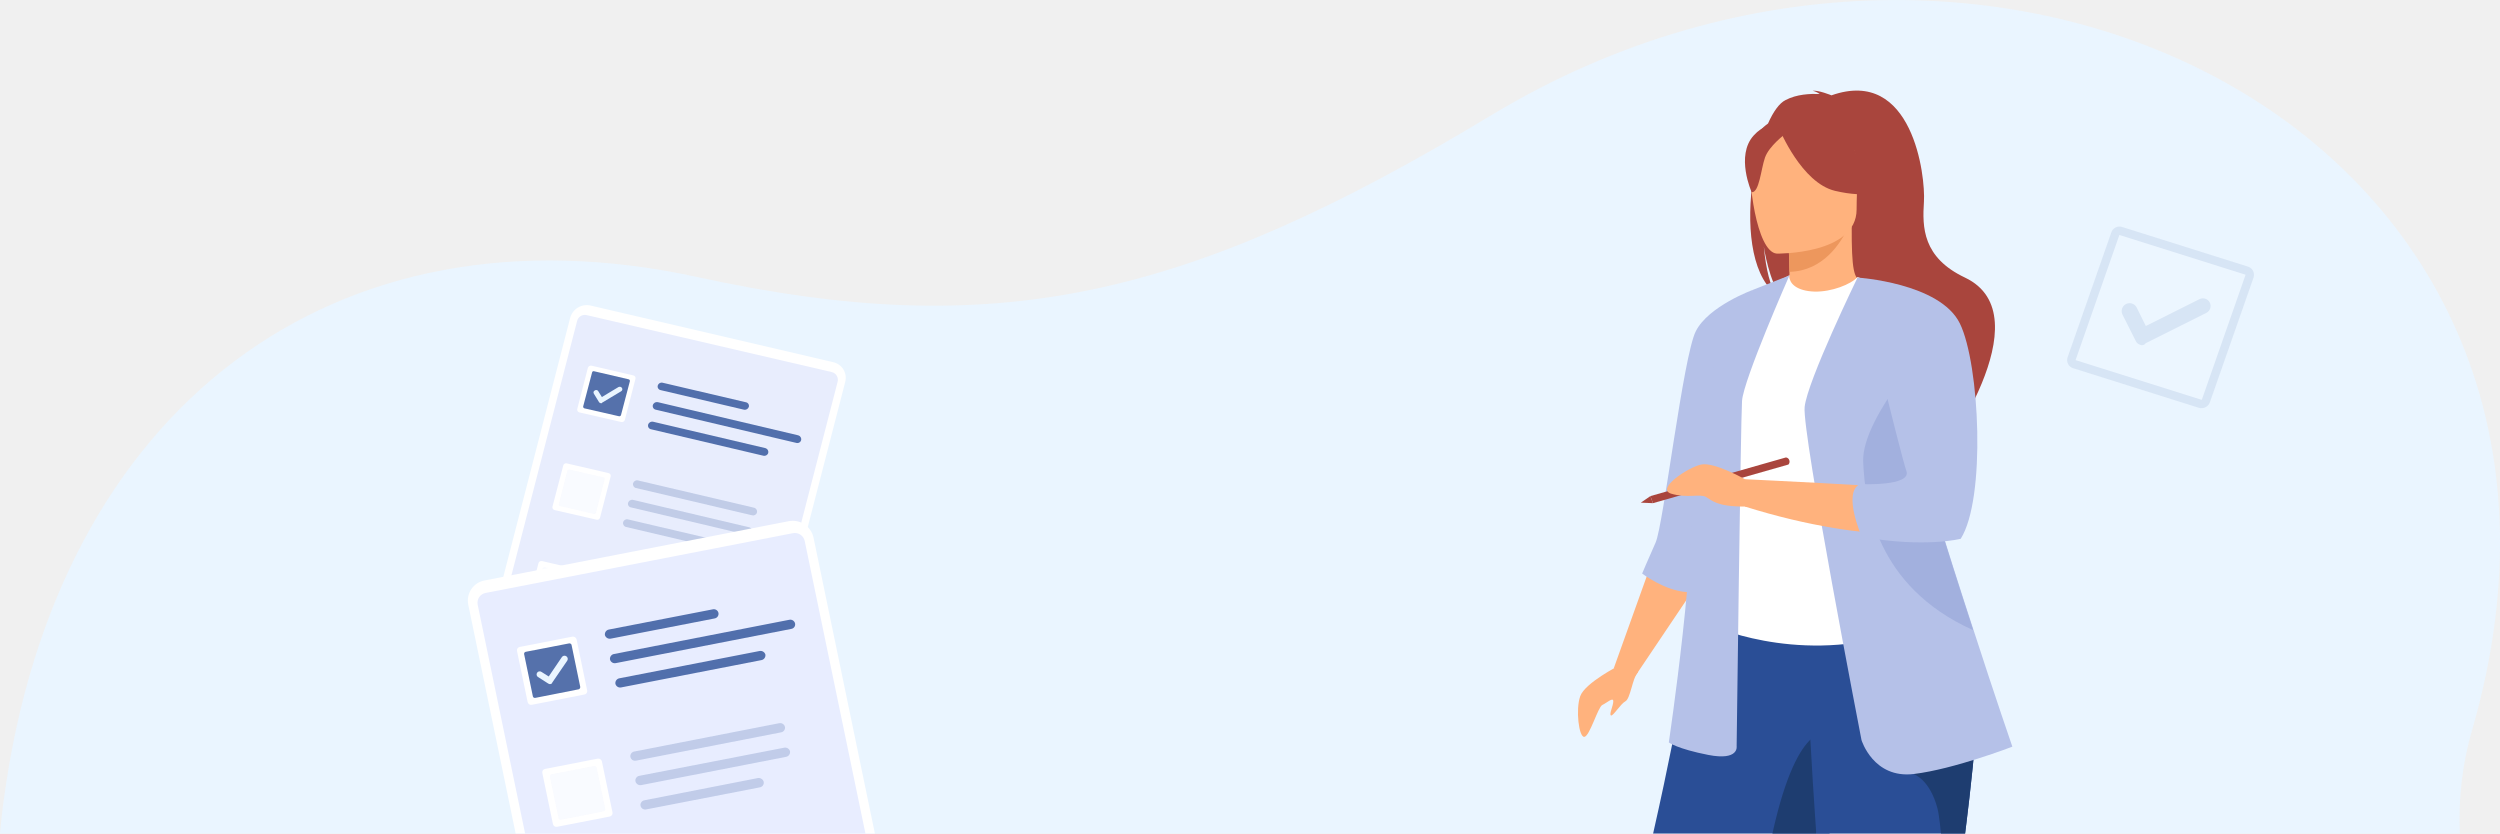
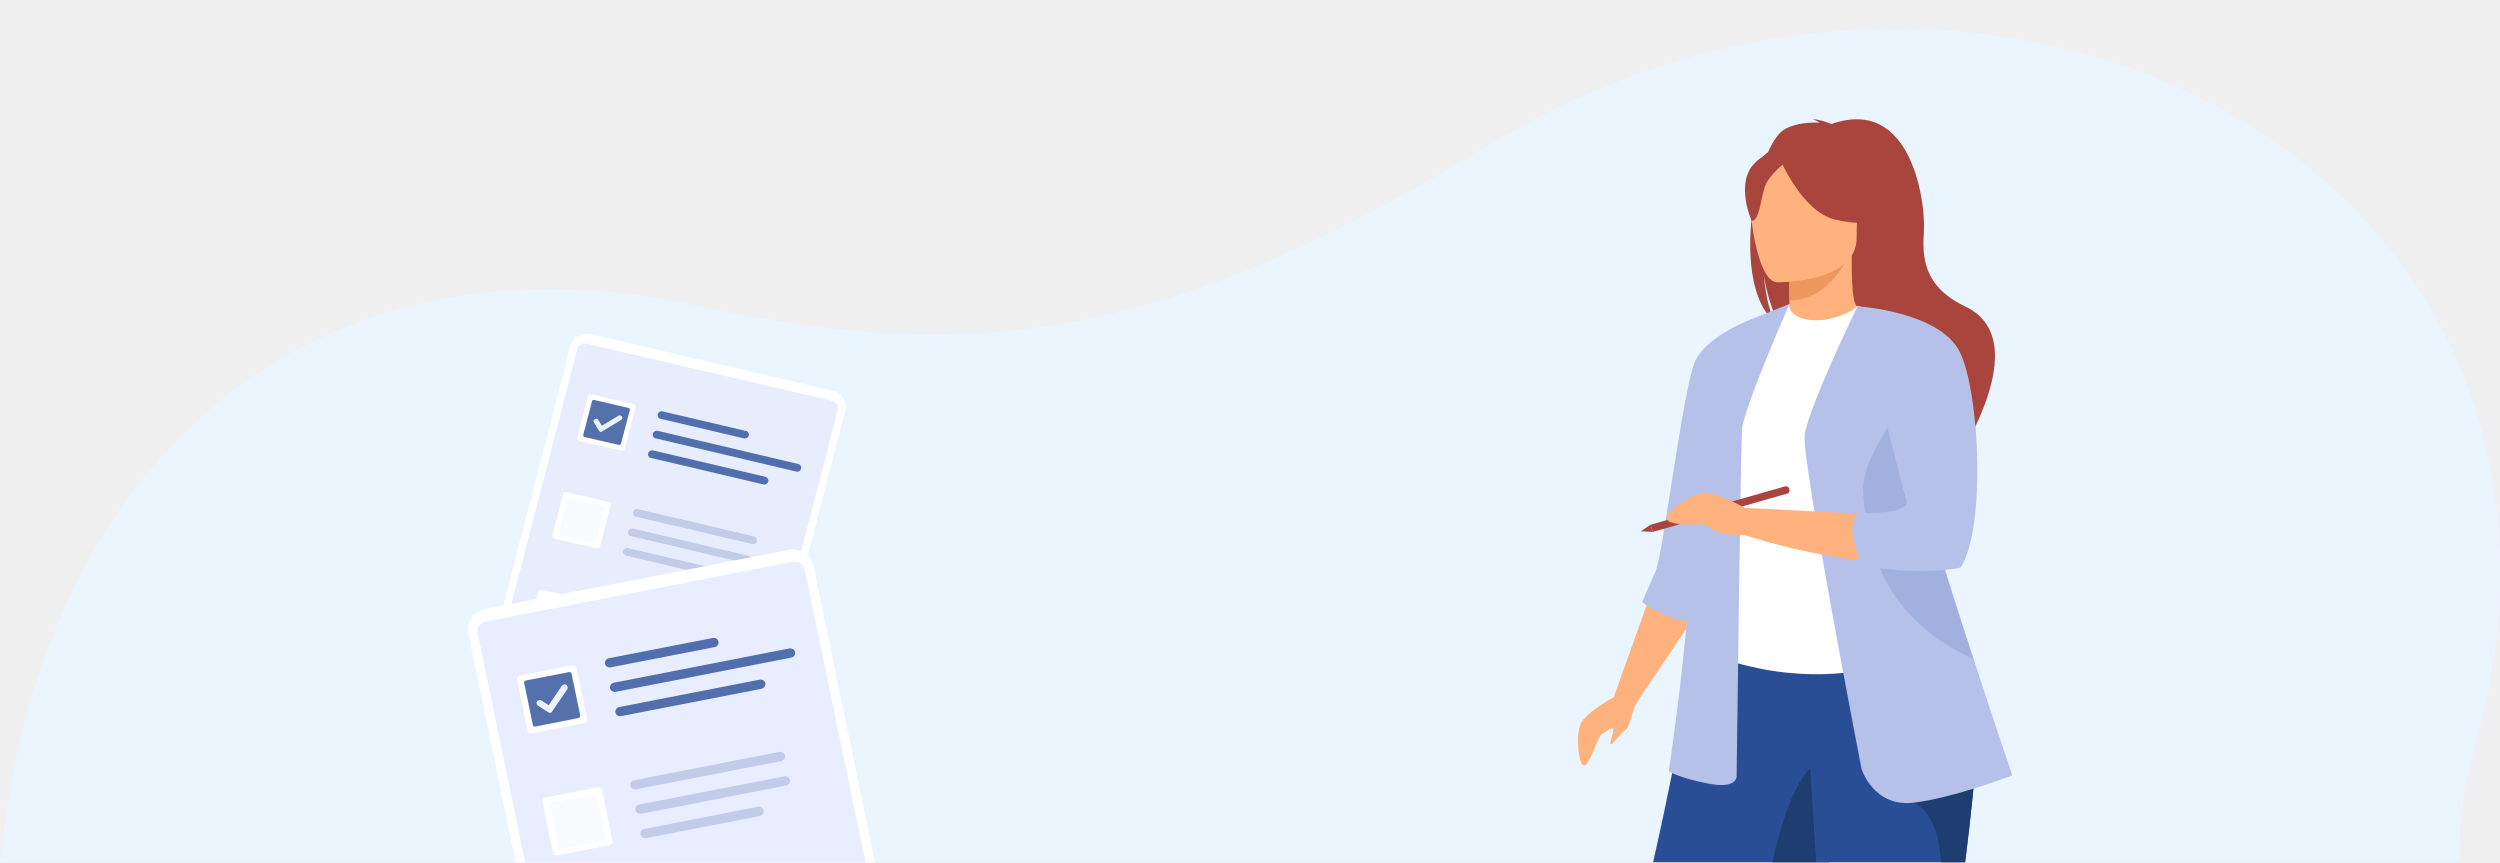
- <svg xmlns="http://www.w3.org/2000/svg" width="1481.6" height="494" viewBox="0 0 1481.6 494">
-   <defs>
-     <style>
-       .cls-1 {
-         fill: none;
-       }
- 
-       .cls-2 {
-         fill: #eaf5ff;
-       }
- 
-       .cls-3 {
-         clip-path: url(#clip-path);
-       }
- 
-       .cls-15, .cls-4 {
-         fill: #fff;
-       }
- 
-       .cls-5, .cls-9 {
-         fill: #e8edfd;
-       }
- 
-       .cls-6, .cls-7 {
-         opacity: 0.59;
-       }
- 
-       .cls-10, .cls-12, .cls-13, .cls-7 {
-         fill: #2a4e96;
-       }
- 
-       .cls-10, .cls-13, .cls-7, .cls-9 {
-         isolation: isolate;
-       }
- 
-       .cls-8, .cls-9 {
-         opacity: 0.52;
-       }
- 
-       .cls-10, .cls-11 {
-         opacity: 0.79;
-       }
- 
-       .cls-13, .cls-17 {
-         opacity: 0.8;
-       }
- 
-       .cls-14 {
-         opacity: 0.1;
-       }
- 
-       .cls-15 {
-         stroke: #2a4e96;
-         stroke-width: 5px;
-       }
- 
-       .cls-16 {
-         fill: #e8edff;
-       }
- 
-       .cls-18 {
-         fill: #a9453d;
-       }
- 
-       .cls-19 {
-         fill: #ffb27d;
-       }
- 
-       .cls-20 {
-         fill: #ed975d;
-       }
- 
-       .cls-21 {
-         fill: #5f9aa8;
-       }
- 
-       .cls-22 {
-         fill: #b5c1e8;
-       }
- 
-       .cls-23 {
-         fill: #1e3d70;
-       }
- 
-       .cls-24 {
-         fill: #a2b0de;
-       }
-     </style>
-     <clipPath id="clip-path">
-       <polygon class="cls-1" points="330 169.3 515.2 204.2 467.3 442.7 282.2 407.8 330 169.3" />
-     </clipPath>
-   </defs>
-   <g id="Layer_2" data-name="Layer 2">
-     <g id="Layer_1-2" data-name="Layer 1">
-       <path class="cls-2" d="M883.8,68.3C702.1,178,589,202.6,413.3,164.2,198.3,117.3,33.6,241,2.3,473.6,1.3,480.5.6,487.3,0,494H1457.8a189.6,189.6,0,0,1,7.5-62.2C1565.7,83.1,1181.7-111.7,883.8,68.3Z" />
-       <g class="cls-3">
+ <svg xmlns="http://www.w3.org/2000/svg" xmlns:xlink="http://www.w3.org/1999/xlink" version="1.1" id="Layer_1" width="1481.6" height="511" viewBox="0 0 1481.6 511">
+   <style type="text/css">
+ 	.st0{fill:#EAF5FF;}
+ 	.st1{clip-path:url(#SVGID_2_);}
+ 	.st2{fill:none;}
+ 	.st3{fill:#FFFFFF;}
+ 	.st4{fill:#E8EDFD;}
+ 	.st5{opacity:0.59;}
+ 	.st6{opacity:0.59;fill:#2A4E96;enable-background:new    ;}
+ 	.st7{opacity:0.52;}
+ 	.st8{opacity:0.52;fill:#E8EDFD;enable-background:new    ;}
+ 	.st9{opacity:0.79;fill:#2A4E96;enable-background:new    ;}
+ 	.st10{opacity:0.79;}
+ 	.st11{fill:#2A4E96;}
+ 	.st12{opacity:0.8;fill:#2A4E96;enable-background:new    ;}
+ 	.st13{fill:#E8EDFF;}
+ 	.st14{opacity:0.8;}
+ 	.st15{fill:#A9453D;}
+ 	.st16{fill:#FFB27D;}
+ 	.st17{fill:#ED975D;}
+ 	.st18{fill:#5F9AA8;}
+ 	.st19{fill:#B5C1E8;}
+ 	.st20{fill:#1E3D70;}
+ 	.st21{fill:#A2B0DE;}
+ </style>
+   <g>
+     <g id="Layer_1-2">
+       <path class="st0" d="M883.8,85.3C702.1,195,589,219.6,413.3,181.2c-215-46.9-379.7,76.8-411,309.4c-1,6.9-1.7,13.7-2.3,20.4    h1457.8c-1-21,1.6-42,7.5-62.2C1565.7,100.1,1181.7-94.7,883.8,85.3z" />
+       <g>
        <g>
-           <polygon class="cls-1" points="332.7 169.4 515.6 212.6 455.4 448.7 272.5 405.5 332.7 169.4" />
-           <path class="cls-4" d="M437.4,432.4,293.9,398.9a9.6,9.6,0,0,1-7.3-11.8l51.3-198.7a10.2,10.2,0,0,1,12.2-7.3l143.5,33.5a9.5,9.5,0,0,1,7.3,11.8L449.6,425.1A10.4,10.4,0,0,1,437.4,432.4Z" />
-           <path class="cls-5" d="M439.6,426.9l-145-33.8a4.5,4.5,0,0,1-3.5-5.7L342,190.3a4.7,4.7,0,0,1,5.9-3.5l145,33.7a4.7,4.7,0,0,1,3.5,5.8L445.5,423.4A5.1,5.1,0,0,1,439.6,426.9Z" />
-           <g class="cls-6">
-             <g class="cls-6">
-               <path class="cls-7" d="M445.8,305.4l-69-16.2a2.3,2.3,0,0,1-1.6-2.8,2.4,2.4,0,0,1,2.8-1.7l68.9,16.2a2.3,2.3,0,0,1-1.1,4.5Z" />
-             </g>
-             <g class="cls-6">
-               <path class="cls-7" d="M442.9,317l-69-16.3a2.2,2.2,0,0,1-1.7-2.7,2.6,2.6,0,0,1,2.8-1.8l69,16.3a2.2,2.2,0,0,1,1.7,2.7A2.5,2.5,0,0,1,442.9,317Z" />
-             </g>
-             <g class="cls-6">
-               <path class="cls-7" d="M425,325l-54-12.7a2.3,2.3,0,1,1,1.1-4.5l54.1,12.7a2.2,2.2,0,0,1,1.6,2.8A2.4,2.4,0,0,1,425,325Z" />
+           <defs>
+             <polygon id="SVGID_1_" points="330,186.3 515.2,221.2 467.3,459.7 282.2,424.8      " />
+           </defs>
+           <clipPath id="SVGID_2_">
+             <use xlink:href="#SVGID_1_" style="overflow:visible;" />
+           </clipPath>
+           <g class="st1">
+             <g>
+               <polygon class="st2" points="332.7,186.4 515.6,229.6 455.4,465.7 272.5,422.5       " />
+               <path class="st3" d="M437.4,449.4l-143.5-33.5c-5.2-1.1-8.5-6.2-7.4-11.4c0-0.1,0.1-0.3,0.1-0.4l51.3-198.7        c1.4-5.3,6.8-8.6,12.2-7.3l143.5,33.5c5.1,1,8.5,6,7.4,11.2c0,0.2-0.1,0.4-0.1,0.6l-51.3,198.7        C448.1,447.4,442.8,450.6,437.4,449.4z" />
+               <path class="st4" d="M439.6,443.9l-145-33.8c-2.4-0.5-4.1-2.8-3.6-5.2c0-0.2,0.1-0.3,0.1-0.5L342,207.3        c0.6-2.5,3.1-4.1,5.6-3.6c0.1,0,0.2,0,0.3,0.1l145,33.7c2.5,0.6,4.1,3.1,3.5,5.6c0,0.1,0,0.1,0,0.2l-50.9,197.1        C444.7,442.9,442.2,444.4,439.6,443.9z" />
+               <g class="st5">
+                 <g class="st5">
+                   <path class="st6" d="M445.8,322.4l-69-16.2c-1.2-0.3-1.9-1.6-1.6-2.8c0.3-1.2,1.6-2,2.8-1.7l68.9,16.2          c1.2,0.3,2,1.6,1.7,2.8C448.3,321.9,447,322.7,445.8,322.4L445.8,322.4L445.8,322.4z" />
+                 </g>
+                 <g class="st5">
+                   <path class="st6" d="M442.9,334l-69-16.3c-1.2-0.2-2-1.4-1.7-2.6V315c0.4-1.2,1.6-2,2.8-1.8l69,16.3c1.2,0.2,2,1.4,1.7,2.6          v0.1C445.4,333.4,444.2,334.2,442.9,334z" />
+                 </g>
+                 <g class="st5">
+                   <path class="st6" d="M425,342l-54-12.7c-1.2-0.3-2-1.6-1.7-2.8c0.3-1.2,1.6-2,2.8-1.7l0,0l54.1,12.7          c1.2,0.3,1.9,1.5,1.6,2.6c0,0.1,0,0.1,0,0.2C427.5,341.5,426.2,342.3,425,342z" />
+                 </g>
+               </g>
+               <path class="st3" d="M353.6,325l-24.9-5.7c-0.9-0.2-1.5-1.1-1.3-2l6.4-24.4c0.2-0.9,1.1-1.5,2-1.3l24.9,5.8        c0.9,0.2,1.4,1,1.2,1.9v0.1l-6.3,24.4C355.4,324.7,354.5,325.2,353.6,325z" />
+               <g class="st7">
+                 <path class="st8" d="M351.9,321.6l-20-4.7c-0.5-0.1-0.8-0.5-0.7-1c0-0.1,0-0.1,0-0.2l5-19.6c0.1-0.6,0.7-0.9,1.3-0.8         l20.1,4.6c0.5,0.2,0.8,0.8,0.7,1.3l-5.1,19.6C353,321.3,352.5,321.6,351.9,321.6z" />
+               </g>
+               <g class="st5">
+                 <g class="st5">
+                   <path class="st6" d="M448.6,384.4l-86.4-20.3c-1.2-0.3-2-1.6-1.7-2.8c0.3-1.2,1.6-2,2.8-1.7l86.4,20.3          c1.2,0.3,2,1.6,1.7,2.8C451.1,383.9,449.9,384.7,448.6,384.4L448.6,384.4z" />
+                 </g>
+                 <g class="st5">
+                   <path class="st6" d="M445.6,396l-86.4-20.3c-1.2-0.3-1.9-1.6-1.6-2.8c0.3-1.2,1.5-2,2.8-1.8l86.4,20.4          c1.2,0.3,1.9,1.6,1.6,2.8S446.9,396.3,445.6,396L445.6,396z" />
+                 </g>
+                 <g class="st5">
+                   <path class="st6" d="M424.4,403.2l-68-15.9c-1.2-0.4-1.9-1.6-1.6-2.8c0.3-1.2,1.6-2,2.8-1.7l67.9,15.9          c1.2,0.3,2,1.6,1.7,2.8C426.9,402.7,425.6,403.5,424.4,403.2L424.4,403.2L424.4,403.2z" />
+                 </g>
+               </g>
+               <path class="st3" d="M338.9,383l-24.9-5.8c-0.9-0.2-1.4-1-1.2-1.9v-0.1l6.3-24.4c0.2-0.9,1.2-1.5,2.1-1.3l24.9,5.8        c0.9,0.2,1.4,1.1,1.2,2l-6.4,24.4C340.7,382.6,339.8,383.2,338.9,383z" />
+               <g class="st7">
+                 <path class="st8" d="M337.3,379.5l-20-4.7c-0.5,0-0.9-0.5-0.9-0.9c0-0.1,0-0.2,0.1-0.3l5.1-19.6c0.1-0.5,0.6-0.9,1.1-0.8         c0.1,0,0.1,0,0.2,0l20,4.6c0.6,0.1,0.9,0.7,0.8,1.3l-5.1,19.6C338.5,379.3,337.9,379.6,337.3,379.5z" />
+               </g>
+               <path class="st9" d="M440.9,259.8l-49.4-11.6c-1.2-0.2-2-1.4-1.7-2.6v-0.1c0.3-1.2,1.6-2,2.8-1.7l49.5,11.6        c1.2,0.2,2,1.4,1.7,2.6v0.1C443.4,259.3,442.2,260.1,440.9,259.8z" />
+               <g class="st10">
+                 <path class="st11" d="M472,279.5l-83.4-19.7c-1.2-0.2-2-1.4-1.7-2.6v-0.1c0.3-1.2,1.5-2,2.8-1.8l83.4,19.7         c1.2,0.3,2,1.6,1.7,2.8C474.5,279,473.3,279.8,472,279.5L472,279.5z" />
+               </g>
+               <path class="st9" d="M452.5,287.1l-66.7-15.7c-1.2-0.2-2-1.4-1.7-2.6v-0.1c0.3-1.2,1.5-2,2.8-1.8l66.8,15.7        c1.2,0.4,1.9,1.6,1.6,2.8C455,286.6,453.7,287.4,452.5,287.1z" />
+               <path class="st3" d="M368.2,267.1l-24.9-5.7c-0.9-0.2-1.4-1.1-1.2-2l6.3-24.4c0.3-0.9,1.2-1.4,2.1-1.3l24.9,5.8        c0.9,0.2,1.4,1,1.2,1.9v0.1l-6.3,24.4C370,266.8,369.1,267.3,368.2,267.1z" />
+               <path class="st12" d="M366.9,263.7l-20.6-4.7c-0.4-0.2-0.7-0.6-0.7-1.1l5.3-20.2c0.1-0.5,0.6-0.8,1.1-0.7l0,0l20.6,4.8        c0.5,0.1,0.8,0.6,0.7,1.1l-5.3,20.2C367.8,263.5,367.4,263.7,366.9,263.7z" />
+               <path class="st0" d="M355.9,255.9c-0.4,0-0.7-0.3-0.9-0.6l-3-4.9c-0.4-0.6-0.4-1.4,0.2-1.8c0.1-0.1,0.2-0.1,0.3-0.2        c0.6-0.5,1.5-0.3,2,0.3c0.1,0.1,0.1,0.1,0.1,0.2l2.1,3.4l9.8-5.9c0.7-0.4,1.6-0.2,2.1,0.5c0.4,0.6,0.2,1.5-0.4,1.9        c0,0-0.1,0-0.1,0.1l-11.2,6.7C356.7,256,356.3,256.1,355.9,255.9L355.9,255.9z" />
            </g>
          </g>
-           <path class="cls-4" d="M353.6,308l-24.9-5.7a1.7,1.7,0,0,1-1.3-2l6.4-24.4a1.7,1.7,0,0,1,2-1.3l24.9,5.8a1.6,1.6,0,0,1,1.2,2l-6.3,24.4A1.7,1.7,0,0,1,353.6,308Z" />
-           <g class="cls-8">
-             <path class="cls-9" d="M351.9,304.6l-20-4.7a.9.9,0,0,1-.7-1.2l5-19.6a1.1,1.1,0,0,1,1.3-.8l20.1,4.6a1.1,1.1,0,0,1,.7,1.3l-5.1,19.6A1.3,1.3,0,0,1,351.9,304.6Z" />
-           </g>
-           <g class="cls-6">
-             <g class="cls-6">
-               <path class="cls-7" d="M448.6,367.4l-86.4-20.3a2.3,2.3,0,1,1,1.1-4.5l86.4,20.3a2.4,2.4,0,0,1,1.7,2.8A2.3,2.3,0,0,1,448.6,367.4Z" />
-             </g>
-             <g class="cls-6">
-               <path class="cls-7" d="M445.6,379l-86.4-20.3a2.3,2.3,0,0,1-1.6-2.8,2.5,2.5,0,0,1,2.8-1.8l86.4,20.4a2.3,2.3,0,0,1,1.6,2.8A2.3,2.3,0,0,1,445.6,379Z" />
-             </g>
-             <g class="cls-6">
-               <path class="cls-7" d="M424.4,386.2l-68-15.9a2.4,2.4,0,0,1-1.6-2.8,2.4,2.4,0,0,1,2.8-1.7l67.9,15.9a2.3,2.3,0,0,1-1.1,4.5Z" />
-             </g>
-           </g>
-           <path class="cls-4" d="M338.9,366,314,360.2a1.6,1.6,0,0,1-1.2-2l6.3-24.4a1.8,1.8,0,0,1,2.1-1.3l24.9,5.8a1.7,1.7,0,0,1,1.2,2l-6.4,24.4A1.7,1.7,0,0,1,338.9,366Z" />
-           <g class="cls-8">
-             <path class="cls-9" d="M337.3,362.5l-20-4.7a.9.9,0,0,1-.8-1.2l5.1-19.6a1,1,0,0,1,1.3-.8l20,4.6a1.1,1.1,0,0,1,.8,1.3l-5.1,19.6A1.1,1.1,0,0,1,337.3,362.5Z" />
-           </g>
-           <path class="cls-10" d="M440.9,242.8l-49.4-11.6a2.2,2.2,0,0,1-1.7-2.7,2.4,2.4,0,0,1,2.8-1.7l49.5,11.6a2.2,2.2,0,0,1,1.7,2.7A2.5,2.5,0,0,1,440.9,242.8Z" />
-           <g class="cls-11">
-             <path class="cls-12" d="M472,262.5l-83.4-19.7a2.2,2.2,0,0,1-1.7-2.7,2.5,2.5,0,0,1,2.8-1.8L473.1,258a2.4,2.4,0,0,1,1.7,2.8A2.3,2.3,0,0,1,472,262.5Z" />
-           </g>
-           <path class="cls-10" d="M452.5,270.1l-66.7-15.7a2.2,2.2,0,0,1-1.7-2.7,2.5,2.5,0,0,1,2.8-1.8l66.8,15.7a2.4,2.4,0,0,1,1.6,2.8A2.4,2.4,0,0,1,452.5,270.1Z" />
-           <path class="cls-4" d="M368.2,250.1l-24.9-5.7a1.7,1.7,0,0,1-1.2-2l6.3-24.4a1.9,1.9,0,0,1,2.1-1.3l24.9,5.8a1.6,1.6,0,0,1,1.2,2l-6.3,24.4A1.8,1.8,0,0,1,368.2,250.1Z" />
-           <path class="cls-13" d="M366.9,246.7,346.3,242a1.1,1.1,0,0,1-.7-1.1l5.3-20.2a.9.9,0,0,1,1.1-.7l20.6,4.8a1,1,0,0,1,.7,1.1L368,246.1A1.1,1.1,0,0,1,366.9,246.7Z" />
-           <path class="cls-2" d="M355.9,238.9a1.2,1.2,0,0,1-.9-.6l-3-4.9a1.3,1.3,0,0,1,.5-2,1.4,1.4,0,0,1,2.1.5l2.1,3.4,9.8-5.9a1.6,1.6,0,0,1,2.1.5,1.4,1.4,0,0,1-.5,2l-11.2,6.7A.7.7,0,0,1,355.9,238.9Z" />
        </g>
      </g>
-       <g class="cls-14">
-         <path class="cls-15" d="M1303.9,239.3l-74.6-23.5a2.5,2.5,0,0,1-1.6-3.2l25.9-74a2.6,2.6,0,0,1,3.3-1.7l74.6,23.5a2.6,2.6,0,0,1,1.7,3.2l-25.9,74A2.8,2.8,0,0,1,1303.9,239.3Z" />
-         <path class="cls-12" d="M1268.3,204.3a4,4,0,0,1-2.6-2.3l-7.9-15.7a4.7,4.7,0,0,1,8.4-4.2l5.5,11.1,31.8-15.9a4.5,4.5,0,1,1,4.1,8.1l-36,18A2.5,2.5,0,0,1,1268.3,204.3Z" />
-       </g>
-       <path class="cls-4" d="M482.1,318.5a12.6,12.6,0,0,0-14.8-9.6L287.2,344a12.1,12.1,0,0,0-9.7,14.3L305.6,494H518.5Z" />
-       <path class="cls-16" d="M476.9,320.6a6,6,0,0,0-7.1-4.6l-182,35.4a5.9,5.9,0,0,0-4.7,7L311.2,494H512.9Z" />
-       <g class="cls-6">
-         <g class="cls-6">
-           <path class="cls-7" d="M463,434l-86.1,16.8a2.8,2.8,0,0,1-3.3-2.2,2.8,2.8,0,0,1,2.2-3.2l86-16.8a2.9,2.9,0,0,1,3.4,2.2A2.8,2.8,0,0,1,463,434Z" />
+       <path class="st3" d="M482.1,335.5c-1.5-6.7-8.1-11-14.8-9.6L287.2,361c-6.6,1.2-10.9,7.5-9.7,14.1c0,0.1,0,0.2,0,0.2L305.6,511    h212.9L482.1,335.5z" />
+       <path class="st13" d="M476.9,337.6c-0.7-3.2-3.9-5.3-7.1-4.6l-182,35.4c-3.2,0.6-5.3,3.7-4.7,6.9v0.1L311.2,511h201.7L476.9,337.6    z" />
+       <g class="st5">
+         <g class="st5">
+           <path class="st6" d="M463,451l-86.1,16.8c-1.5,0.3-3-0.7-3.3-2.2l0,0c-0.2-1.5,0.7-2.9,2.2-3.2l86-16.8c1.5-0.3,3.1,0.7,3.4,2.2      C465.4,449.3,464.5,450.7,463,451z" />
        </g>
-         <g class="cls-6">
-           <path class="cls-7" d="M466,448.5l-86.1,16.8a3,3,0,0,1-3.3-2.2,2.8,2.8,0,0,1,2.2-3.3l86-16.7a3,3,0,0,1,3.4,2.1A2.9,2.9,0,0,1,466,448.5Z" />
+         <g class="st5">
+           <path class="st6" d="M466,465.5l-86.1,16.8c-1.5,0.2-2.9-0.7-3.3-2.2c-0.3-1.5,0.7-3,2.2-3.3l0,0l86-16.7c1.5-0.3,3,0.6,3.4,2.1      C468.5,463.7,467.5,465.2,466,465.5z" />
        </g>
-         <g class="cls-6">
-           <path class="cls-7" d="M450.4,466.6l-67.5,13.1a2.8,2.8,0,0,1-3.3-2.2,2.8,2.8,0,0,1,2.2-3.2l67.4-13.2a3.1,3.1,0,0,1,3.4,2.2A2.8,2.8,0,0,1,450.4,466.6Z" />
+         <g class="st5">
+           <path class="st6" d="M450.4,483.6l-67.5,13.1c-1.5,0.3-3-0.7-3.3-2.2l0,0c-0.2-1.5,0.7-2.9,2.2-3.2l67.4-13.2      c1.5-0.2,3,0.7,3.4,2.2C452.9,481.8,451.9,483.3,450.4,483.6L450.4,483.6z" />
        </g>
      </g>
-       <path class="cls-4" d="M361.4,483.9,330.1,490a2.1,2.1,0,0,1-2.4-1.6l-6.3-30.3a2,2,0,0,1,1.6-2.4l31.2-6.1a2.2,2.2,0,0,1,2.5,1.6l6.3,30.3A2.1,2.1,0,0,1,361.4,483.9Z" />
-       <g class="cls-8">
-         <path class="cls-9" d="M357.6,480.9l-25.1,4.9a1.3,1.3,0,0,1-1.5-1l-5.1-24.4a1.4,1.4,0,0,1,1.1-1.6l25-4.8a1.2,1.2,0,0,1,1.6,1l5.1,24.4A1.4,1.4,0,0,1,357.6,480.9Z" />
+       <path class="st3" d="M361.4,500.9l-31.3,6.1c-1.1,0.2-2.2-0.5-2.4-1.6l-6.3-30.3c-0.2-1.1,0.4-2.1,1.5-2.4h0.1l31.2-6.1    c1.1-0.2,2.2,0.5,2.5,1.6l6.3,30.3C363.2,499.6,362.5,500.7,361.4,500.9z" />
+       <g class="st7">
+         <path class="st8" d="M357.6,497.9l-25.1,4.9c-0.7,0.1-1.3-0.3-1.5-1l-5.1-24.4c-0.1-0.7,0.4-1.4,1.1-1.6l25-4.8     c0.6-0.2,1.3,0.1,1.5,0.7c0,0.1,0.1,0.2,0.1,0.3l5.1,24.4C358.8,497.1,358.3,497.8,357.6,497.9z" />
      </g>
-       <g class="cls-11">
-         <path class="cls-12" d="M423.6,366.5l-61.7,12a3,3,0,0,1-3.4-2.1,2.9,2.9,0,0,1,2.3-3.3l61.7-12a2.8,2.8,0,0,1,3.3,2.2A2.8,2.8,0,0,1,423.6,366.5Z" />
-         <path class="cls-12" d="M469,372.7,364.9,393a2.9,2.9,0,0,1-3.4-2.2,2.9,2.9,0,0,1,2.3-3.2l104-20.3a2.9,2.9,0,0,1,3.4,2.2A2.7,2.7,0,0,1,469,372.7Z" />
-         <path class="cls-12" d="M451.3,391.2l-83.2,16.2a2.9,2.9,0,0,1-3.4-2.2A2.9,2.9,0,0,1,367,402l83.2-16.2a3,3,0,0,1,3.4,2.1A2.9,2.9,0,0,1,451.3,391.2Z" />
+       <g class="st10">
+         <path class="st11" d="M423.6,383.5l-61.7,12c-1.5,0.3-3-0.6-3.4-2.1c-0.2-1.5,0.8-3,2.3-3.3l61.7-12c1.5-0.3,3,0.7,3.3,2.2l0,0     C426,381.8,425.1,383.2,423.6,383.5z" />
+         <path class="st11" d="M469,389.7L364.9,410c-1.5,0.3-3.1-0.7-3.4-2.2c-0.2-1.5,0.8-2.9,2.3-3.2l104-20.3c1.5-0.3,3.1,0.7,3.4,2.2     C471.5,388,470.6,389.4,469,389.7C469.1,389.7,469,389.7,469,389.7z" />
+         <path class="st11" d="M451.3,408.2l-83.2,16.2c-1.5,0.3-3.1-0.7-3.4-2.2c-0.2-1.5,0.8-2.9,2.3-3.2l83.2-16.2     c1.5-0.3,3,0.6,3.4,2.1C453.8,406.4,452.8,407.9,451.3,408.2z" />
      </g>
-       <path class="cls-4" d="M346.3,411.6l-31.2,6.1a2.1,2.1,0,0,1-2.4-1.6l-6.3-30.3a2,2,0,0,1,1.6-2.4l31.2-6.1a2.2,2.2,0,0,1,2.5,1.6l6.3,30.4A2,2,0,0,1,346.3,411.6Z" />
-       <g class="cls-17">
-         <path class="cls-12" d="M343,408.5l-25.8,5.1a1.2,1.2,0,0,1-1.4-.9l-5.2-25.1a1.2,1.2,0,0,1,.9-1.3l25.8-5a1.3,1.3,0,0,1,1.4.8l5.2,25.1C343.8,407.8,343.5,408.4,343,408.5Z" />
+       <path class="st3" d="M346.3,428.6l-31.2,6.1c-1.1,0.2-2.2-0.5-2.4-1.6l-6.3-30.3c-0.2-1.1,0.4-2.1,1.5-2.4h0.1l31.2-6.1    c1.1-0.2,2.2,0.5,2.5,1.6l6.3,30.4C348.2,427.4,347.4,428.4,346.3,428.6L346.3,428.6z" />
+       <g class="st14">
+         <path class="st11" d="M343,425.5l-25.8,5.1c-0.6,0.1-1.3-0.3-1.4-0.9l-5.2-25.1c-0.1-0.6,0.3-1.2,0.9-1.3l25.8-5     c0.6-0.1,1.2,0.2,1.4,0.8l5.2,25.1C343.8,424.8,343.5,425.4,343,425.5z" />
      </g>
-       <path class="cls-2" d="M326.3,405.4a1.7,1.7,0,0,1-1.4-.3l-6.1-3.9a1.8,1.8,0,0,1-.5-2.5,1.8,1.8,0,0,1,2.6-.5l4.3,2.7,7.8-11.5a1.9,1.9,0,0,1,2.6-.5,1.9,1.9,0,0,1,.6,2.6l-8.9,13A1.2,1.2,0,0,1,326.3,405.4Z" />
+       <path class="st0" d="M326.3,422.4c-0.5,0.1-1,0-1.4-0.3l-6.1-3.9c-0.8-0.6-1.1-1.7-0.5-2.5l0,0c0.5-0.8,1.6-1.1,2.5-0.6l0.1,0.1    l4.3,2.7l7.8-11.5c0.6-0.8,1.7-1.1,2.6-0.5s1.1,1.7,0.6,2.6l-8.9,13C327.2,422,326.8,422.3,326.3,422.4z" />
      <g>
-         <path class="cls-12" d="M1099.9,452.1l1.8-5.9c11.7-37.2,15.1-61.6,18.2-87.7l-114.3.9S998,413.1,979.7,494h104.5c3.3-7.4,6.3-14.8,8.9-22S1097.8,458.4,1099.9,452.1Z" />
-         <path class="cls-18" d="M1038.9,105.8c-5-19,2.3-27.9,8.9-32.6,3.1-7,6.7-12.1,10.4-13.9,6.6-3.5,14.6-3.8,20.2-3.6a10.8,10.8,0,0,0-4.2-1.9c3.4-.5,11.2,2.7,11.2,2.7,48.2-17,55.8,48,54.8,63.1s-.8,33,24.3,44.9c47.9,22.7-16,108.4-16,108.4,1.2-12.2-60.2-76.7-92.4-96-7.8-10.5-10.5-29.2-10.8-30.7,1.4,14.8,4.1,23,6.6,27.7C1037.2,161.6,1035.1,132,1038.9,105.8Z" />
-         <path class="cls-19" d="M1058,177.8c-.2.1,15.5,7.5,27.2,4.6s18.3-15.9,18.1-16c-4.6-.8-6-6.7-5.9-32.1l-2.1.4-35.7,6.5s.9,10.3.9,19.9S1060,177,1058,177.8Z" />
-         <path class="cls-20" d="M1059.7,141.2s.8,10.3.8,19.9c20-.5,30.5-17.1,34.8-26.4Z" />
-         <path class="cls-4" d="M1021.6,299.1c.2,49.9-8,71.3-8,71.3s49,22.8,107.2,6l41.7-10.8c-.9-2.1-9.1-35.5-10-37.3-12.3-24.2-15.7-34.4-17.1-41.8-2.8-13.9-2.8-28.3-1.5-41.8A316,316,0,0,1,1148,179c-15.8-3.3-30.7-9.1-47.2-14.8-3.8,4.3-15.4,8.9-25.5,8.6s-15.4-4.7-14.7-9.7c-12.3,6.3-22.2,12.2-22.2,12.2-10.5,16.7-31.8,33-33.4,58.7C1004.6,240.4,1021.6,297.8,1021.6,299.1Z" />
-         <path class="cls-21" d="M1120,304.7c5.1,6.5,14.6,46,38.5,50.9-12.3-28.1-21.6-40.4-23.1-49.1-2.7-16.1-2.7-32.8-1.4-48.6-8-12.8-14-21.6-14-21.6-.6-2.1-12.7-36.2-16.6-5.7S1114.4,297.5,1120,304.7Z" />
-         <path class="cls-19" d="M1053,150.3s47.3.7,47.3-26.2,6.1-45-24-46.7-36,8.7-38.4,17.8S1040.8,149.4,1053,150.3Z" />
-         <path class="cls-18" d="M1054.7,76.8s13,31.6,32.8,36.3,28.4-.2,28.4-.2-15.2-11.1-18.3-30.5C1097.6,82.5,1064.5,61.8,1054.7,76.8Z" />
-         <path class="cls-18" d="M1058,79.4s-9.6,7.1-12,14-3.4,20.9-7.9,20.5c0,0-9.7-21.6,1.2-33.6S1058,79.4,1058,79.4Z" />
-         <path class="cls-19" d="M978.7,333.8,956.4,396l12.7,4.7,37-55Z" />
-         <path class="cls-22" d="M1038.8,171.8s-26.3,9.6-33.8,24.5-19.2,114.9-23.8,125.2-8,18.4-8,18.4,13.3,10.2,26.6,11S1038.8,171.8,1038.8,171.8Z" />
-         <path class="cls-22" d="M1060.5,163.2s-27.3,61.9-28.1,74.4-3.2,204.6-3.2,204.6,1.6,8.8-16.8,5.2S989,440,989,440s17.7-118.5,12.9-159.7,36.9-108.5,36.9-108.5Z" />
-         <path class="cls-23" d="M1084.9,434.6s-18.9-11.3-34.5,59.4h26Z" />
-         <path class="cls-12" d="M1164.6,494s5-39.3,5.8-54.9c.2-2.7.3-5.5.3-8s.1-5.2.1-7.7l-98.9-8.8c.5,23.7,4.5,79.4,4.5,79.4Z" />
-         <path class="cls-23" d="M1164.6,494s5-39.3,5.8-54.8l-36.2,19.6s9.6,3.1,14.1,20.6c1,4.1,2,14.6,2,14.6Z" />
-         <path class="cls-22" d="M1103.2,438.6s7,23,31,20.1,58.4-16.2,58.4-16.2-10.3-29.8-23-69.1c-15.5-47.4-34.8-108.5-43.8-147.1a248.1,248.1,0,0,1-4.9-26.3l-20-35.6s-29.8,61.3-31.4,76.8S1103.2,438.6,1103.2,438.6Z" />
-         <path class="cls-19" d="M1127.2,239l-26.4-74.5c.1,0,33.4,9,50,16.8,0,0,10.5,12.4,17,40.9,0,0,6.8,68.4-8.4,93.4,0,0-48.2,8.8-125.3-15.4V284s84.3,4,101.6,5.9Z" />
-         <path class="cls-24" d="M1104.2,273.7c1.1,25,7.5,73.6,64.8,99.6l.4.2c-15.5-47.4-34.7-108.6-43.8-147.2C1115.2,240.8,1103.6,259.9,1104.2,273.7Z" />
-         <path class="cls-22" d="M1100.8,164.5s48.9,3.1,60.7,27.2,15.5,104,.5,127.6c0,0-20.7,5.4-57.2-.9l-1.4-.2s-11.6-26.1-1.2-31.3c0,0,30.9,1.5,27.6-7.8S1100.8,164.5,1100.8,164.5Z" />
-         <path class="cls-18" d="M978.1,294l1.5,4.2,80.3-22.9a2.5,2.5,0,0,0,.5-2.6,2.3,2.3,0,0,0-2-1.6Z" />
-         <path class="cls-18" d="M972.4,297.9l5.7-3.9,1.5,4.2Z" />
-         <path class="cls-19" d="M959.6,394.4s-20.3,10.3-23.1,18.2-.8,24.3,2.4,24.1,8.1-17.7,10.7-18.9,6.5-4.9,6.5-2.2-2.6,7.7-1.4,8.4,5.7-6.9,8.6-8.4,4.2-13.6,7.1-16.8S959.6,394.4,959.6,394.4Z" />
-         <path class="cls-19" d="M1034.1,284s-18.2-10.3-25.9-8.7-27.2,14.5-17.7,17.3,16.9-.1,20.5,1.9,6.3,5.8,23.1,5.7S1034.1,284,1034.1,284Z" />
+         <path class="st11" d="M1099.9,469.1l1.8-5.9c11.7-37.2,15.1-61.6,18.2-87.7l-114.3,0.9c0,0-7.6,53.7-25.9,134.6h104.5     c3.3-7.4,6.3-14.8,8.9-22S1097.8,475.4,1099.9,469.1z" />
+         <path class="st15" d="M1038.9,122.8c-5-19,2.3-27.9,8.9-32.6c3.1-7,6.7-12.1,10.4-13.9c6.6-3.5,14.6-3.8,20.2-3.6     c-1.2-0.9-2.7-1.6-4.2-1.9c3.4-0.5,11.2,2.7,11.2,2.7c48.2-17,55.8,48,54.8,63.1s-0.8,33,24.3,44.9c47.9,22.7-16,108.4-16,108.4     c1.2-12.2-60.2-76.7-92.4-96c-7.8-10.5-10.5-29.2-10.8-30.7c1.4,14.8,4.1,23,6.6,27.7C1037.2,178.6,1035.1,149,1038.9,122.8z" />
+         <path class="st16" d="M1058,194.8c-0.2,0.1,15.5,7.5,27.2,4.6s18.3-15.9,18.1-16c-4.6-0.8-6-6.7-5.9-32.1l-2.1,0.4l-35.7,6.5     c0,0,0.9,10.3,0.9,19.9S1060,194,1058,194.8z" />
+         <path class="st17" d="M1059.7,158.2c0,0,0.8,10.3,0.8,19.9c20-0.5,30.5-17.1,34.8-26.4L1059.7,158.2z" />
+         <path class="st3" d="M1021.6,316.1c0.2,49.9-8,71.3-8,71.3s49,22.8,107.2,6l41.7-10.8c-0.9-2.1-9.1-35.5-10-37.3     c-12.3-24.2-15.7-34.4-17.1-41.8c-2.8-13.9-2.8-28.3-1.5-41.8c2.4-22.3,7.1-44.4,14.1-65.7c-15.8-3.3-30.7-9.1-47.2-14.8     c-3.8,4.3-15.4,8.9-25.5,8.6s-15.4-4.7-14.7-9.7c-12.3,6.3-22.2,12.2-22.2,12.2c-10.5,16.7-31.8,33-33.4,58.7     C1004.6,257.4,1021.6,314.8,1021.6,316.1z" />
+         <path class="st18" d="M1120,321.7c5.1,6.5,14.6,46,38.5,50.9c-12.3-28.1-21.6-40.4-23.1-49.1c-2.7-16.1-2.7-32.8-1.4-48.6     c-8-12.8-14-21.6-14-21.6c-0.6-2.1-12.7-36.2-16.6-5.7S1114.4,314.5,1120,321.7z" />
+         <path class="st16" d="M1053,167.3c0,0,47.3,0.7,47.3-26.2s6.1-45-24-46.7s-36,8.7-38.4,17.8S1040.8,166.4,1053,167.3z" />
+         <path class="st15" d="M1054.7,93.8c0,0,13,31.6,32.8,36.3c19.8,4.7,28.4-0.2,28.4-0.2s-15.2-11.1-18.3-30.5     C1097.6,99.5,1064.5,78.8,1054.7,93.8z" />
+         <path class="st15" d="M1058,96.4c0,0-9.6,7.1-12,14s-3.4,20.9-7.9,20.5c0,0-9.7-21.6,1.2-33.6S1058,96.4,1058,96.4z" />
+         <path class="st16" d="M978.7,350.8L956.4,413l12.7,4.7l37-55L978.7,350.8z" />
+         <path class="st19" d="M1038.8,188.8c0,0-26.3,9.6-33.8,24.5s-19.2,114.9-23.8,125.2s-8,18.4-8,18.4s13.3,10.2,26.6,11     S1038.8,188.8,1038.8,188.8z" />
+         <path class="st19" d="M1060.5,180.2c0,0-27.3,61.9-28.1,74.4s-3.2,204.6-3.2,204.6s1.6,8.8-16.8,5.2S989,457,989,457     s17.7-118.5,12.9-159.7s36.9-108.5,36.9-108.5L1060.5,180.2z" />
+         <path class="st20" d="M1084.9,451.6c0,0-18.9-11.3-34.5,59.4h26L1084.9,451.6z" />
+         <path class="st11" d="M1164.6,511c0,0,5-39.3,5.8-54.9c0.2-2.7,0.3-5.5,0.3-8s0.1-5.2,0.1-7.7l-98.9-8.8     c0.5,23.7,4.5,79.4,4.5,79.4H1164.6z" />
+         <path class="st20" d="M1164.6,511c0,0,5-39.3,5.8-54.8l-36.2,19.6c0,0,9.6,3.1,14.1,20.6c1,4.1,2,14.6,2,14.6L1164.6,511z" />
+         <path class="st19" d="M1103.2,455.6c0,0,7,23,31,20.1s58.4-16.2,58.4-16.2s-10.3-29.8-23-69.1c-15.5-47.4-34.8-108.5-43.8-147.1     c-2.1-8.7-3.7-17.5-4.9-26.3l-20-35.6c0,0-29.8,61.3-31.4,76.8S1103.2,455.6,1103.2,455.6z" />
+         <path class="st16" d="M1127.2,256l-26.4-74.5c0.1,0,33.4,9,50,16.8c0,0,10.5,12.4,17,40.9c0,0,6.8,68.4-8.4,93.4     c0,0-48.2,8.8-125.3-15.4V301c0,0,84.3,4,101.6,5.9L1127.2,256z" />
+         <path class="st21" d="M1104.2,290.7c1.1,25,7.5,73.6,64.8,99.6l0.4,0.2c-15.5-47.4-34.7-108.6-43.8-147.2     C1115.2,257.8,1103.6,276.9,1104.2,290.7z" />
+         <path class="st19" d="M1100.8,181.5c0,0,48.9,3.1,60.7,27.2s15.5,104,0.5,127.6c0,0-20.7,5.4-57.2-0.9l-1.4-0.2     c0,0-11.6-26.1-1.2-31.3c0,0,30.9,1.5,27.6-7.8S1100.8,181.5,1100.8,181.5z" />
+         <path class="st15" d="M978.1,311l1.5,4.2l80.3-22.9c0.6-0.7,0.8-1.7,0.5-2.6s-1.1-1.5-2-1.6L978.1,311z" />
+         <path class="st15" d="M972.4,314.9l5.7-3.9l1.5,4.2L972.4,314.9z" />
+         <path class="st16" d="M959.6,411.4c0,0-20.3,10.3-23.1,18.2s-0.8,24.3,2.4,24.1s8.1-17.7,10.7-18.9s6.5-4.9,6.5-2.2     s-2.6,7.7-1.4,8.4s5.7-6.9,8.6-8.4s4.2-13.6,7.1-16.8S959.6,411.4,959.6,411.4z" />
+         <path class="st16" d="M1034.1,301c0,0-18.2-10.3-25.9-8.7s-27.2,14.5-17.7,17.3s16.9-0.1,20.5,1.9s6.3,5.8,23.1,5.7     S1034.1,301,1034.1,301z" />
      </g>
    </g>
  </g>
</svg>
